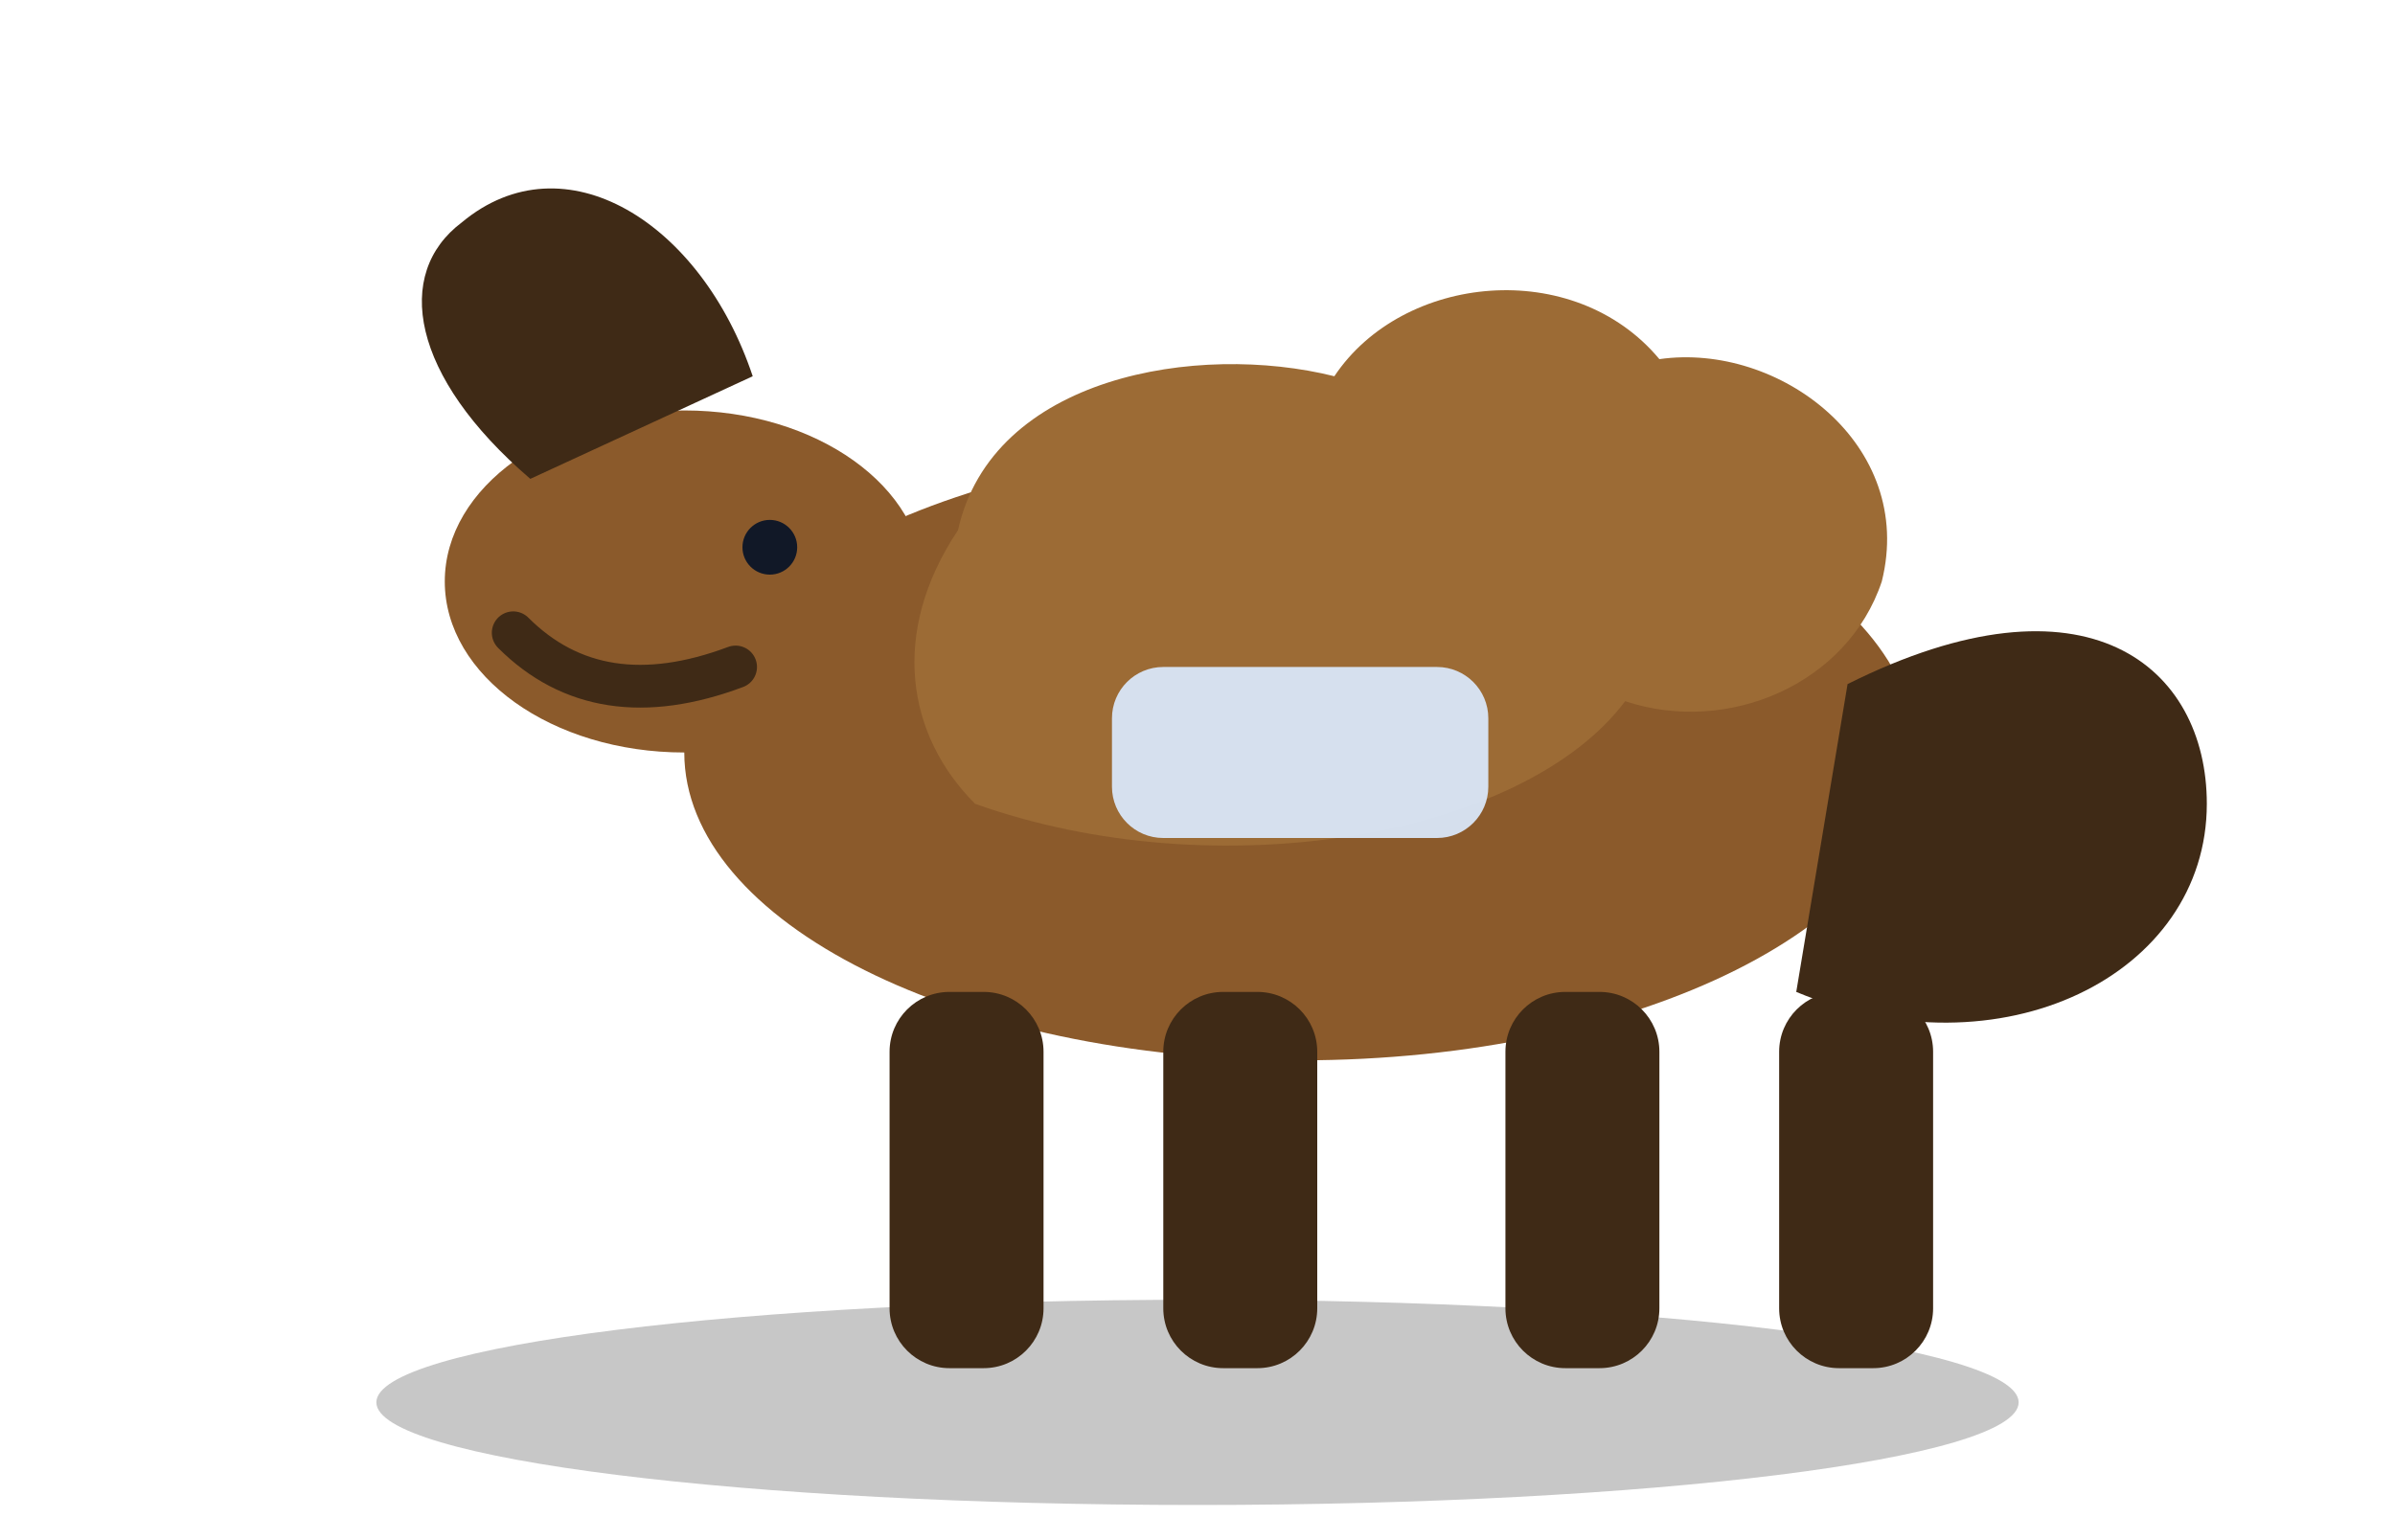
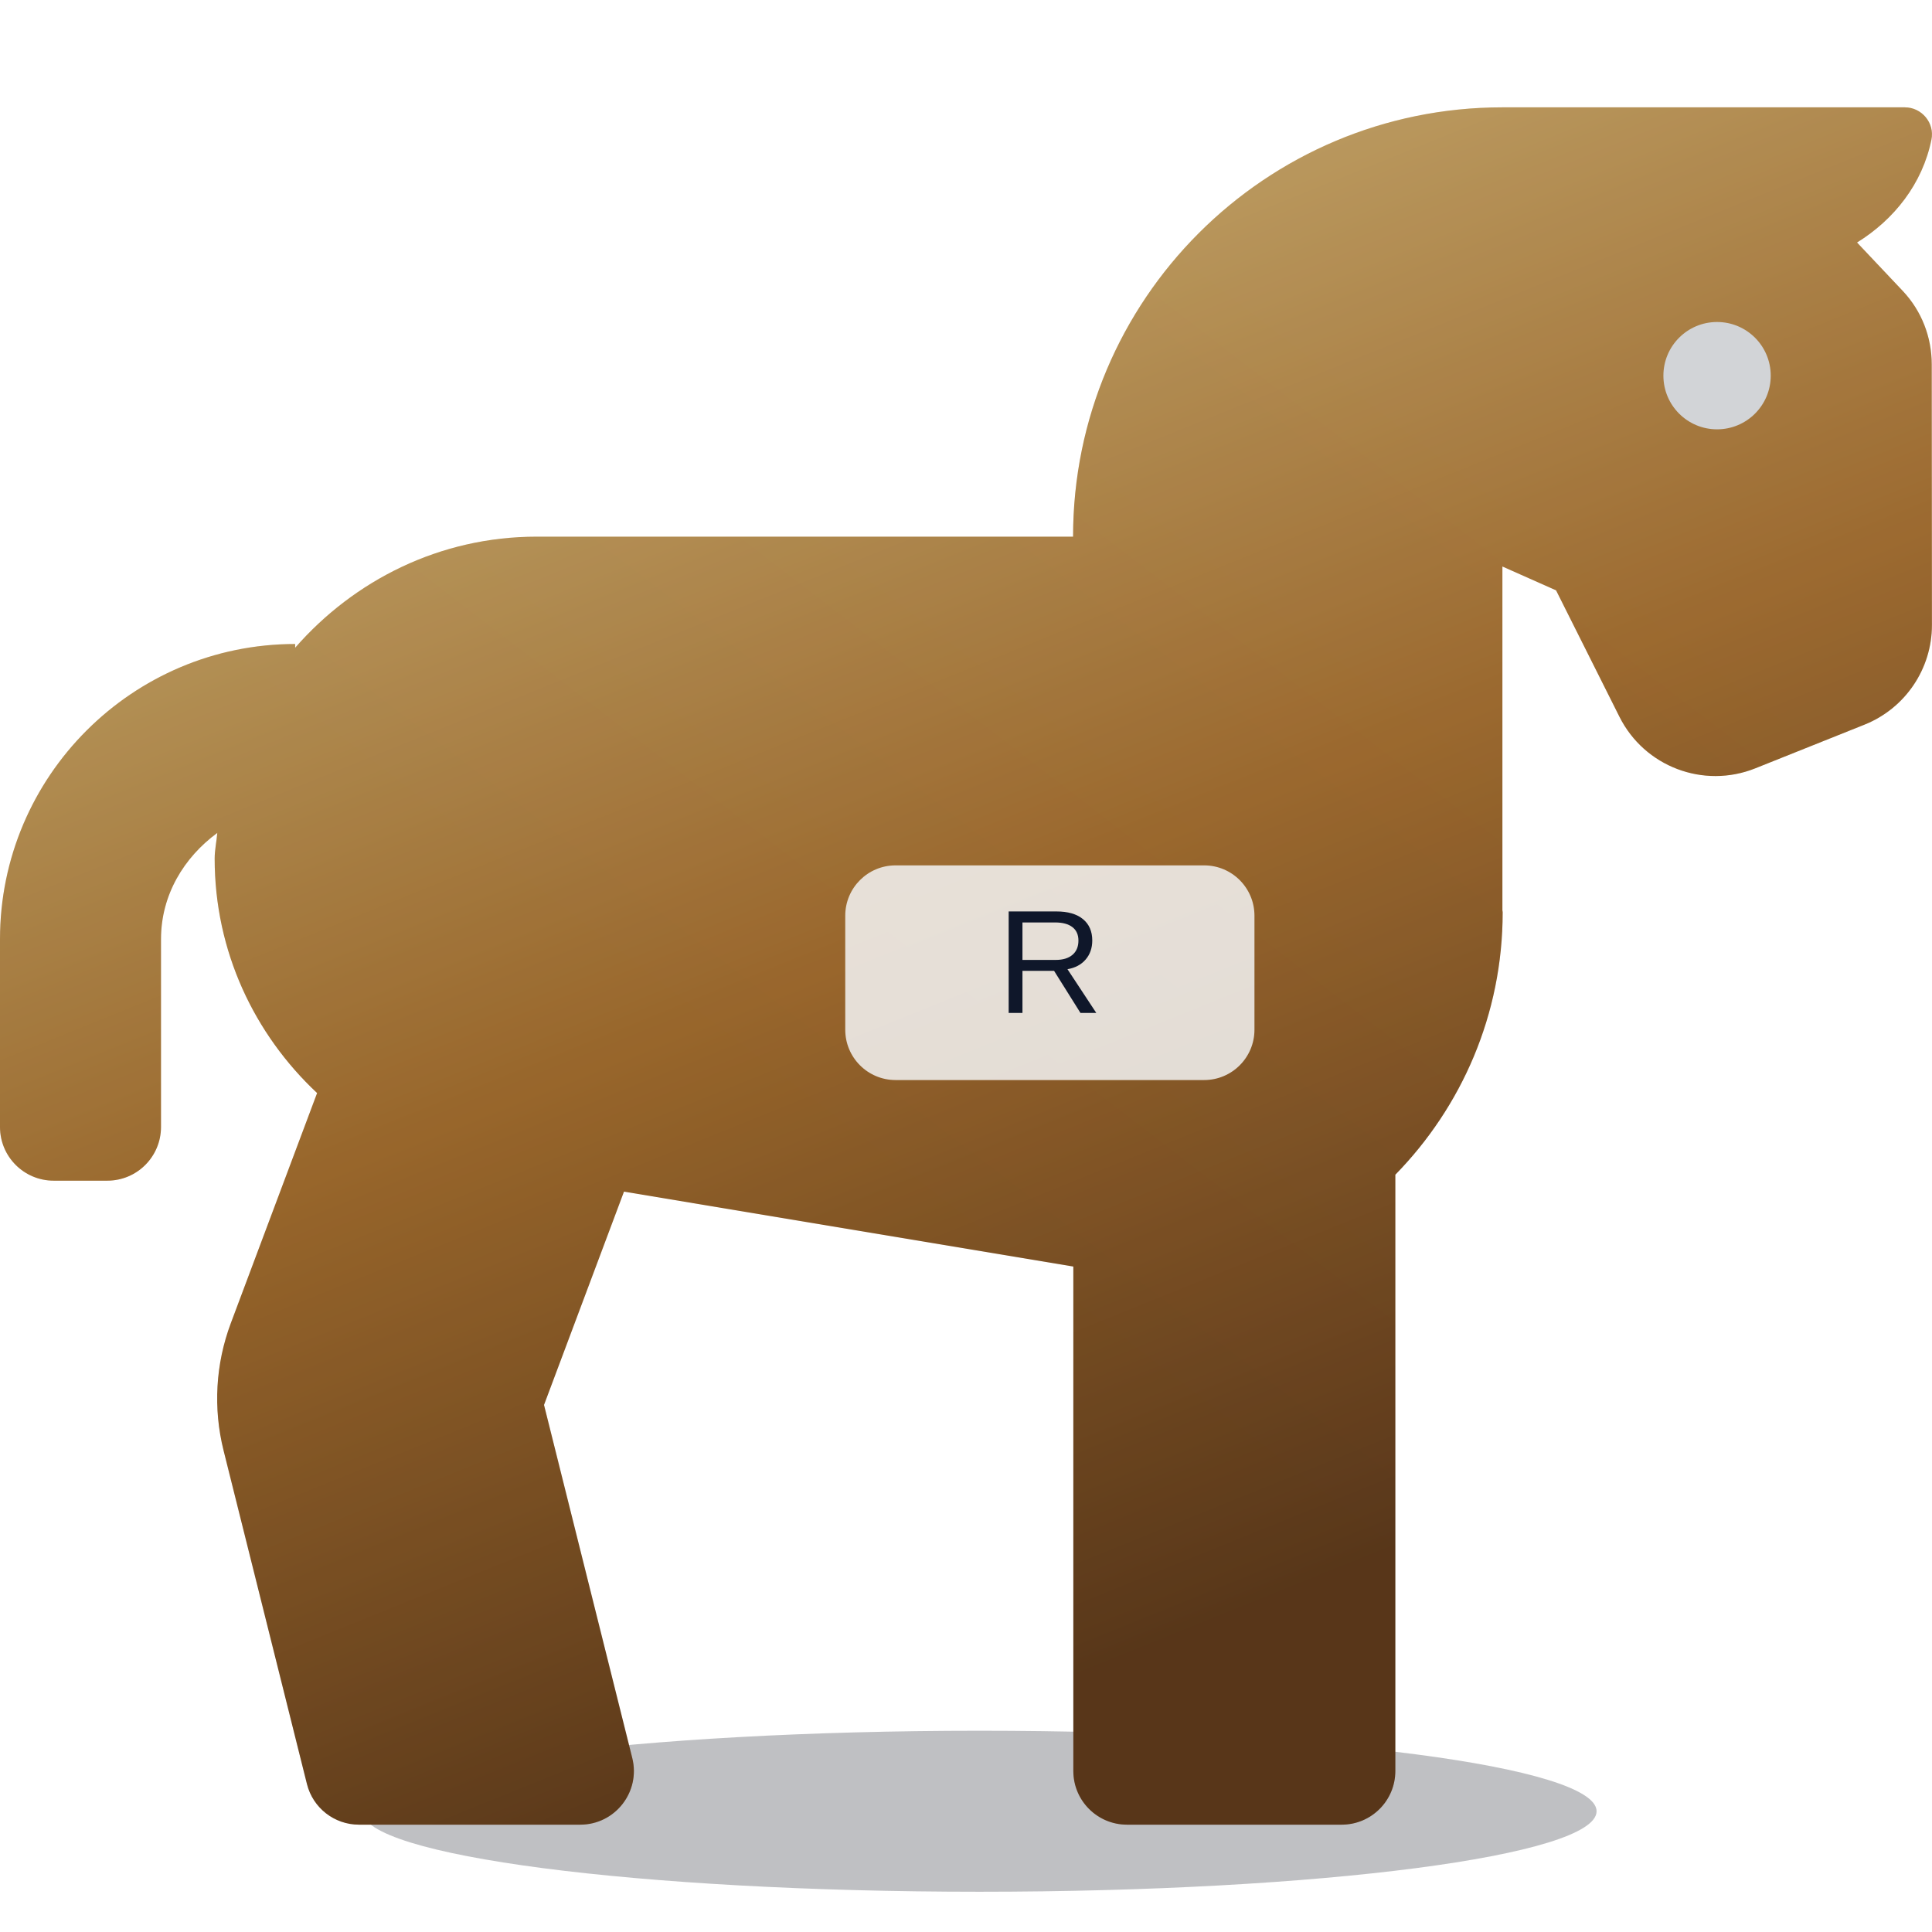
- <svg xmlns="http://www.w3.org/2000/svg" viewBox="0 0 140 90" fill="none">
-   <ellipse cx="70" cy="82" rx="48" ry="6" fill="rgba(0,0,0,0.22)" />
-   <ellipse cx="76" cy="44" rx="36" ry="18" fill="#8b5a2b" />
-   <ellipse cx="40" cy="34" rx="14" ry="10" fill="#8b5a2b" />
-   <path d="M31 28 C24 22 23 16 27 13 C33 8 41 13 44 22" fill="#3f2a16" />
-   <path d="M56 31 C58 22 70 20 78 22 C82 16 92 15 97 21 C104 20 112 26 110 34 C108 40 101 43 95 41 C89 49 71 52 57 47 C53 43 52 37 56 31Z" fill="#9c6b35" />
-   <circle cx="45" cy="32" r="1.6" fill="#111827" />
-   <path d="M30 37 Q35 42 43 39" stroke="#3f2a16" stroke-width="2.5" stroke-linecap="round" />
-   <rect x="52" y="58" width="9" height="22" rx="3.5" fill="#3f2a16" />
-   <rect x="68" y="58" width="9" height="22" rx="3.5" fill="#3f2a16" />
-   <rect x="88" y="58" width="9" height="22" rx="3.5" fill="#3f2a16" />
-   <rect x="104" y="58" width="9" height="22" rx="3.5" fill="#3f2a16" />
-   <path d="M108 40 C122 33 129 39 129 47 C129 57 117 63 105 58" fill="#3f2a16" />
-   <rect x="65" y="39" width="22" height="10" rx="3" fill="#dbeafe" opacity="0.92" />
+ <svg xmlns="http://www.w3.org/2000/svg" viewBox="0 -32 576 576" fill="none">
+   <defs>
+     <linearGradient id="horse-body" x1="132" y1="10" x2="318" y2="470" gradientUnits="userSpaceOnUse">
+       <stop offset="0%" stop-color="#f5d487" />
+       <stop offset="55%" stop-color="#bb7a2e" />
+       <stop offset="100%" stop-color="#6b3f18" />
+     </linearGradient>
+     <linearGradient id="horse-mane" x1="444" y1="74" x2="258" y2="316" gradientUnits="userSpaceOnUse">
+       <stop offset="0%" stop-color="#1f2937" />
+       <stop offset="100%" stop-color="#0b1220" />
+     </linearGradient>
+   </defs>
+   <ellipse cx="292" cy="508" rx="184" ry="24" fill="rgba(3,7,18,0.25)" />
+   <path d="M575.92 76.6c-.01-8.13-3.02-15.87-8.58-21.8-3.78-4.03-8.58-9.12-13.69-14.5 11.06-6.84 19.5-17.49 22.18-30.66C576.85 4.68 572.96 0 567.9 0H447.92c-70.69 0-128 57.31-128 128H160c-28.84 0-54.4 12.98-72 33.11V160c-48.53 0-88 39.47-88 88v56c0 8.84 7.16 16 16 16h16c8.84 0 16-7.16 16-16v-56c0-13.22 6.87-24.39 16.78-31.68-.21 2.58-.78 5.05-.78 7.68 0 27.64 11.84 52.36 30.54 69.88l-25.72 68.6a63.945 63.945 0 0 0-2.16 37.99l24.85 99.41A15.982 15.982 0 0 0 107.02 512h65.96c10.41 0 18.05-9.78 15.52-19.88l-26.31-105.26 23.84-63.59L320 345.6V496c0 8.84 7.16 16 16 16h64c8.84 0 16-7.16 16-16V318.22c19.74-20.19 32-47.75 32-78.22 0-.22-.07-.42-.08-.64V136.89l16 7.11 18.9 37.7c7.45 14.87 25.05 21.55 40.49 15.37l32.55-13.02a31.997 31.997 0 0 0 20.12-29.74l-.06-77.71zm-64 19.4c-8.84 0-16-7.16-16-16s7.16-16 16-16 16 7.16 16 16-7.16 16-16 16z" fill="url(#horse-body)" />
+   <path d="M575.92 76.6c-.01-8.13-3.02-15.87-8.58-21.8-3.78-4.03-8.58-9.12-13.69-14.5 11.06-6.84 19.5-17.49 22.18-30.66C576.85 4.68 572.96 0 567.9 0H447.92c-70.69 0-128 57.31-128 128H160c-28.84 0-54.4 12.98-72 33.11V160c-48.53 0-88 39.47-88 88v56c0 8.84 7.16 16 16 16h16c8.84 0 16-7.16 16-16v-56c0-13.22 6.87-24.39 16.78-31.68-.21 2.58-.78 5.05-.78 7.68 0 27.64 11.84 52.36 30.54 69.88l-25.72 68.6a63.945 63.945 0 0 0-2.16 37.99l24.85 99.41A15.982 15.982 0 0 0 107.02 512h65.96c10.41 0 18.05-9.78 15.52-19.88l-26.31-105.26 23.84-63.59L320 345.6V496c0 8.84 7.16 16 16 16h64c8.84 0 16-7.16 16-16V318.22c19.74-20.19 32-47.75 32-78.22 0-.22-.07-.42-.08-.64V136.89l16 7.11 18.9 37.7c7.45 14.87 25.05 21.55 40.49 15.37l32.55-13.02a31.997 31.997 0 0 0 20.12-29.74l-.06-77.71z" fill="url(#horse-mane)" opacity="0.2" />
+   <rect x="252" y="226" width="122" height="64" rx="15" fill="#f8fafc" opacity="0.82" />
+   <text x="313" y="270" text-anchor="middle" font-size="44" font-family="Arial Black, Arial" fill="#0f172a">R</text>
</svg>
